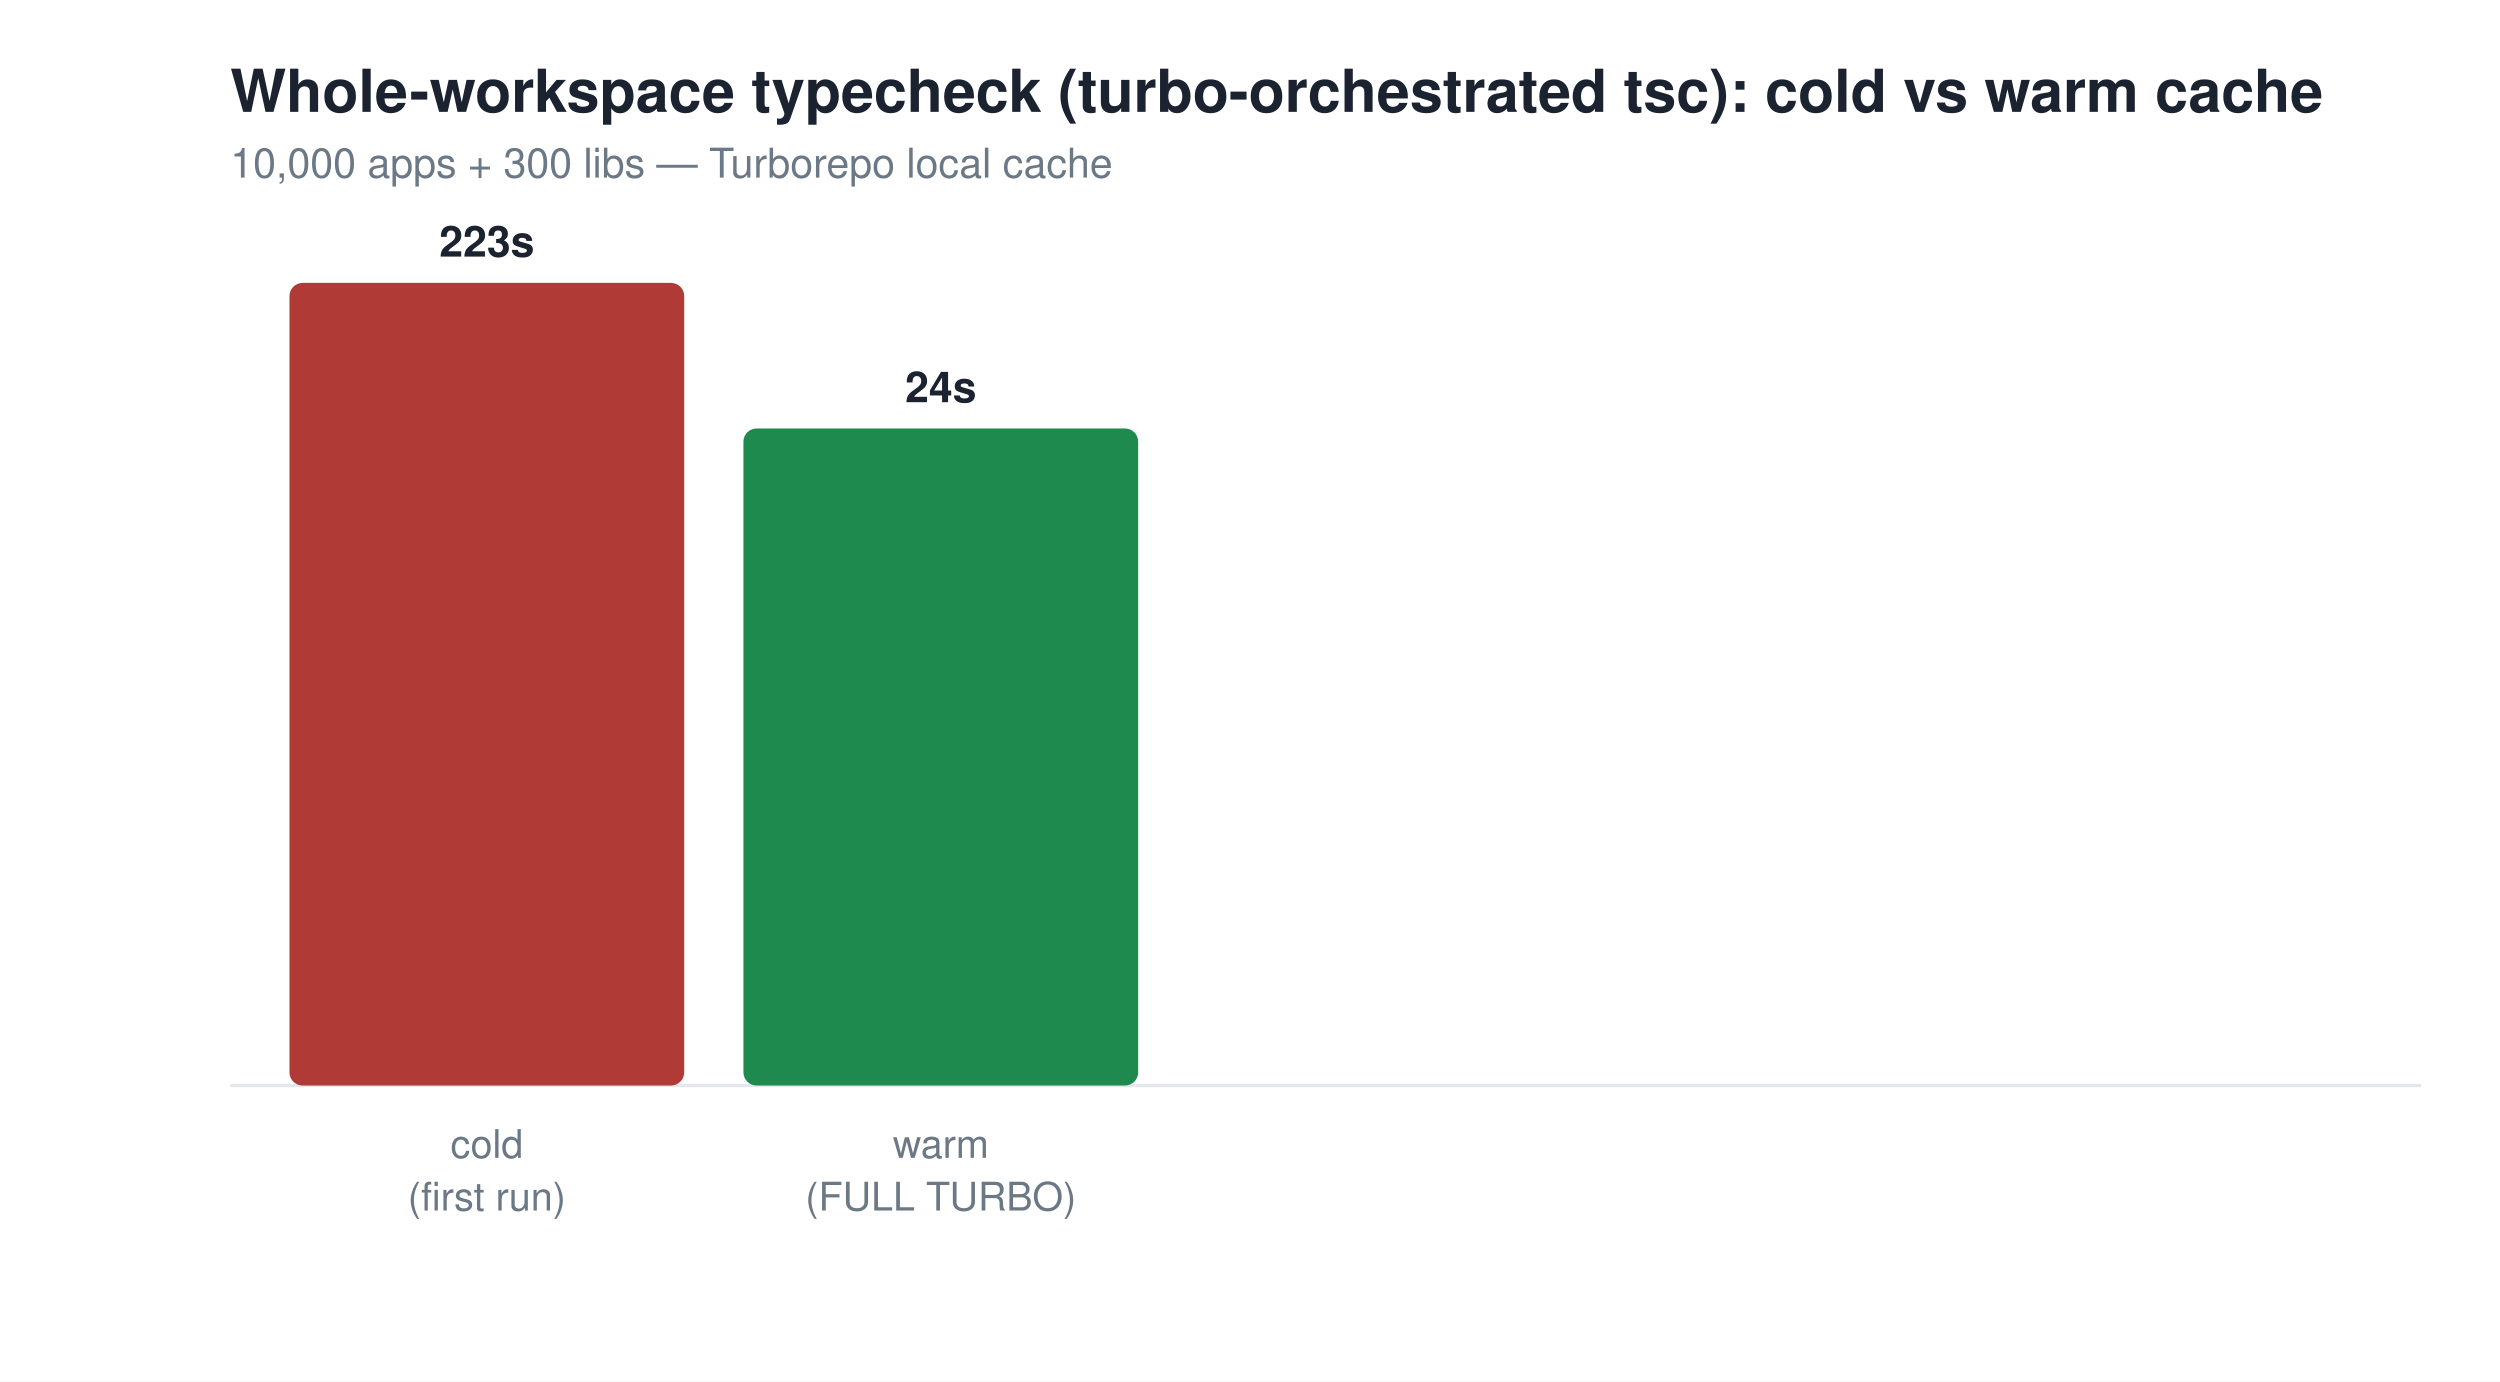
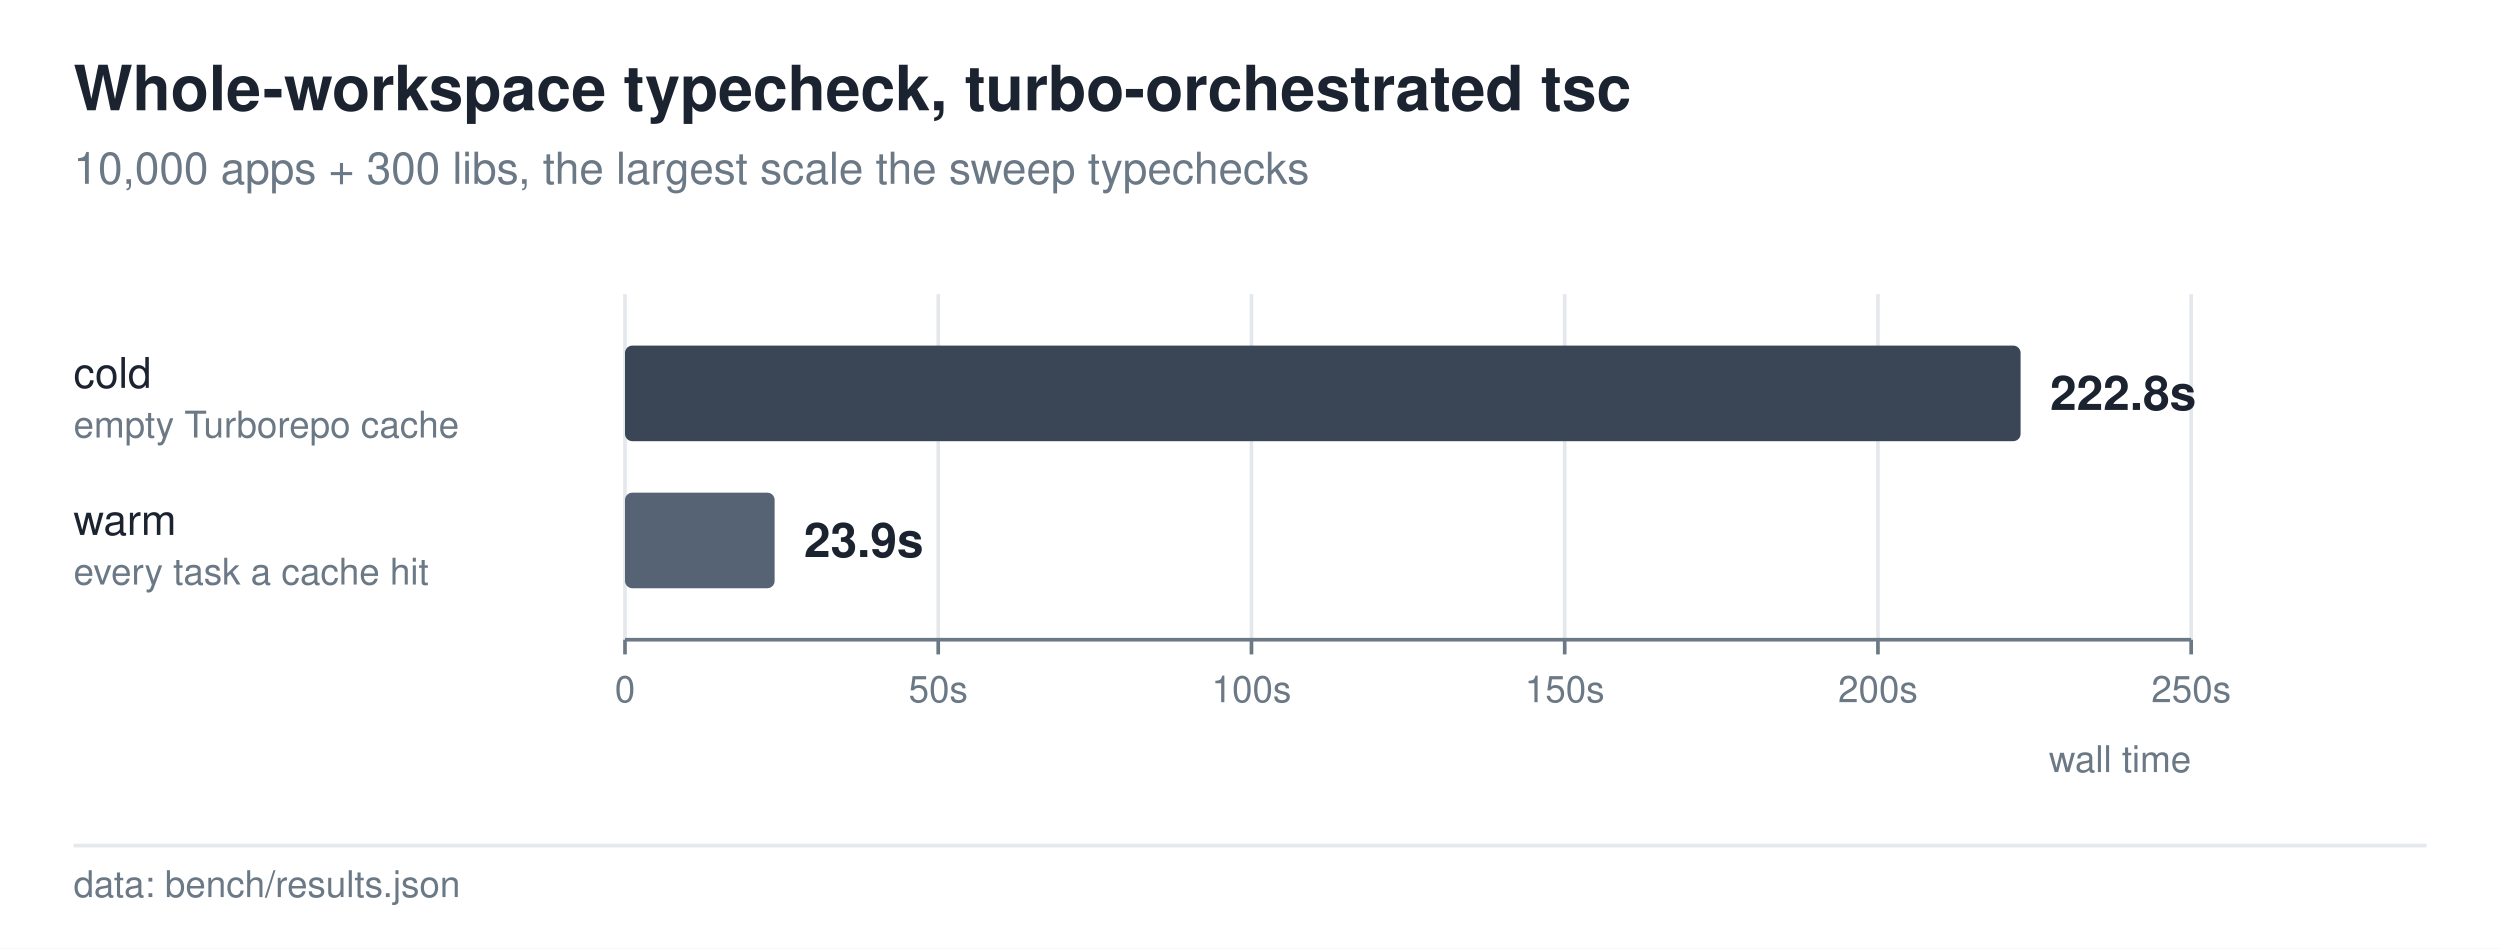
- <svg xmlns="http://www.w3.org/2000/svg" width="760" height="420" viewBox="0 0 760 420" role="img" aria-label="Whole-workspace typecheck (turbo-orchestrated tsc): cold vs warm cache — 10,000 apps + 300 libs — Turborepo local cache" font-family="system-ui,-apple-system,Segoe UI,Helvetica,Arial,sans-serif" style="font-variant-numeric:tabular-nums">
+ <svg xmlns="http://www.w3.org/2000/svg" width="680" height="258" viewBox="0 0 680 258" role="img" aria-label="Whole-workspace typecheck, turbo-orchestrated tsc. 10,000 apps + 300 libs, the largest scale the sweep typechecks" font-family="system-ui,-apple-system,Segoe UI,Helvetica,Arial,sans-serif" style="font-variant-numeric:tabular-nums">
  <style>@media (prefers-color-scheme: dark){
rect[fill="#ffffff"]{fill:#0d1117}
text[fill="#1c2330"]{fill:#e2e7ec}
text[fill="#6b7885"]{fill:#9aa6b1}
text[fill="#1a73e8"]{fill:#6ba3f5}
line[stroke="#e4e8ec"]{stroke:#2b333c}
rect[stroke="#e4e8ec"]{stroke:#39424c}
rect[fill="#e4e8ec"]{fill:#2b333c}
line[stroke="#6b7885"],path[stroke="#6b7885"],polyline[stroke="#6b7885"]{stroke:#8b98a4}
path[fill="#6b7885"]{fill:#8b98a4}
rect[fill="#eef3fb"]{fill:#1f2f45}rect[stroke="#b9cdec"]{stroke:#3d5a85}
rect[fill="#f0faf5"]{fill:#173029}rect[stroke="#a9d8bd"]{stroke:#2e6b52}
rect[fill="#fdf3ef"]{fill:#331f18}rect[stroke="#e4b9a6"]{stroke:#7a4630}
rect[fill="#fbf6e9"]{fill:#c9a13b;fill-opacity:.14}rect[stroke="#eee3bb"]{stroke:#7a6224}
rect[fill="#e4b9a6"]{fill:#7a4630}
text[fill="#146b3a"]{fill:#5cc48c}
text[fill="#46505b"]{fill:#aab4be}
text[fill="#8f2a23"]{fill:#f0847b}
+ polyline[stroke="#3a4656"]{stroke:#a7b6c8}circle[fill="#3a4656"],rect[fill="#3a4656"]{fill:#a7b6c8}
+ text[fill="#3a4656"]{fill:#a7b6c8}
}</style>
-   <rect width="760" height="420" fill="#ffffff" />
-   <text x="70" y="34" font-size="18" fill="#1c2330" font-weight="700">Whole-workspace typecheck (turbo-orchestrated tsc): cold vs warm cache</text>
-   <text x="70" y="54" font-size="12.5" fill="#6b7885">10,000 apps + 300 libs — Turborepo local cache</text>
-   <line x1="70" y1="330" x2="736" y2="330" stroke="#e4e8ec" />
-   <rect x="88" y="86" width="120" height="244" rx="4" fill="rgb(176,58,54)" />
-   <text x="148" y="78" font-size="13" fill="#1c2330" font-weight="600" text-anchor="middle">223s</text>
-   <text x="148" y="352" font-size="12" fill="#6b7885" text-anchor="middle">cold</text>
-   <text x="148" y="368" font-size="12" fill="#6b7885" text-anchor="middle">(first run)</text>
-   <rect x="226" y="130.261" width="120" height="199.739" rx="4" fill="rgb(31,138,77)" />
-   <text x="286" y="122.261" font-size="13" fill="#1c2330" font-weight="600" text-anchor="middle">24s</text>
-   <text x="286" y="352" font-size="12" fill="#6b7885" text-anchor="middle">warm</text>
-   <text x="286" y="368" font-size="12" fill="#6b7885" text-anchor="middle">(FULL TURBO)</text>
+   <rect width="680" height="258" fill="#ffffff" />
+   <text x="20" y="30" font-size="17" fill="#1c2330" font-weight="650">Whole-workspace typecheck, turbo-orchestrated tsc</text>
+   <text x="20" y="50" font-size="12" fill="#6b7885">10,000 apps + 300 libs, the largest scale the sweep typechecks</text>
+   <line x1="170" y1="80" x2="170" y2="174" stroke="#e4e8ec" />
+   <line x1="255.2" y1="80" x2="255.2" y2="174" stroke="#e4e8ec" />
+   <line x1="340.4" y1="80" x2="340.4" y2="174" stroke="#e4e8ec" />
+   <line x1="425.6" y1="80" x2="425.6" y2="174" stroke="#e4e8ec" />
+   <line x1="510.8" y1="80" x2="510.8" y2="174" stroke="#e4e8ec" />
+   <line x1="596" y1="80" x2="596" y2="174" stroke="#e4e8ec" />
+   <line x1="170" y1="174" x2="596" y2="174" stroke="#6b7885" />
+   <line x1="170" y1="174" x2="170" y2="178" stroke="#6b7885" />
+   <text x="170" y="191" font-size="10" fill="#6b7885" text-anchor="middle">0</text>
+   <line x1="255.2" y1="174" x2="255.2" y2="178" stroke="#6b7885" />
+   <text x="255.2" y="191" font-size="10" fill="#6b7885" text-anchor="middle">50s</text>
+   <line x1="340.4" y1="174" x2="340.4" y2="178" stroke="#6b7885" />
+   <text x="340.4" y="191" font-size="10" fill="#6b7885" text-anchor="middle">100s</text>
+   <line x1="425.6" y1="174" x2="425.6" y2="178" stroke="#6b7885" />
+   <text x="425.6" y="191" font-size="10" fill="#6b7885" text-anchor="middle">150s</text>
+   <line x1="510.8" y1="174" x2="510.8" y2="178" stroke="#6b7885" />
+   <text x="510.8" y="191" font-size="10" fill="#6b7885" text-anchor="middle">200s</text>
+   <line x1="596" y1="174" x2="596" y2="178" stroke="#6b7885" />
+   <text x="596" y="191" font-size="10" fill="#6b7885" text-anchor="middle">250s</text>
+   <text x="596" y="210" font-size="10" fill="#6b7885" text-anchor="end">wall time</text>
+   <rect x="170" y="94" width="379.6" height="26" rx="2" fill="#3a4656" />
+   <text x="557.619" y="111.5" font-size="13" fill="#1c2330" font-weight="650">222.8s</text>
+   <text x="20" y="105.5" font-size="11.5" fill="#1c2330">cold</text>
+   <text x="20" y="119" font-size="10" fill="#6b7885">empty Turborepo cache</text>
+   <rect x="170" y="134" width="40.7" height="26" rx="2" fill="#556375" />
+   <text x="218.668" y="151.5" font-size="13" fill="#1c2330" font-weight="650">23.9s</text>
+   <text x="20" y="145.5" font-size="11.5" fill="#1c2330">warm</text>
+   <text x="20" y="159" font-size="10" fill="#6b7885">every task a cache hit</text>
+   <line x1="20" y1="230" x2="660" y2="230" stroke="#e4e8ec" />
+   <text x="20" y="244" font-size="10" fill="#6b7885">data: bench/results.json</text>
</svg>
